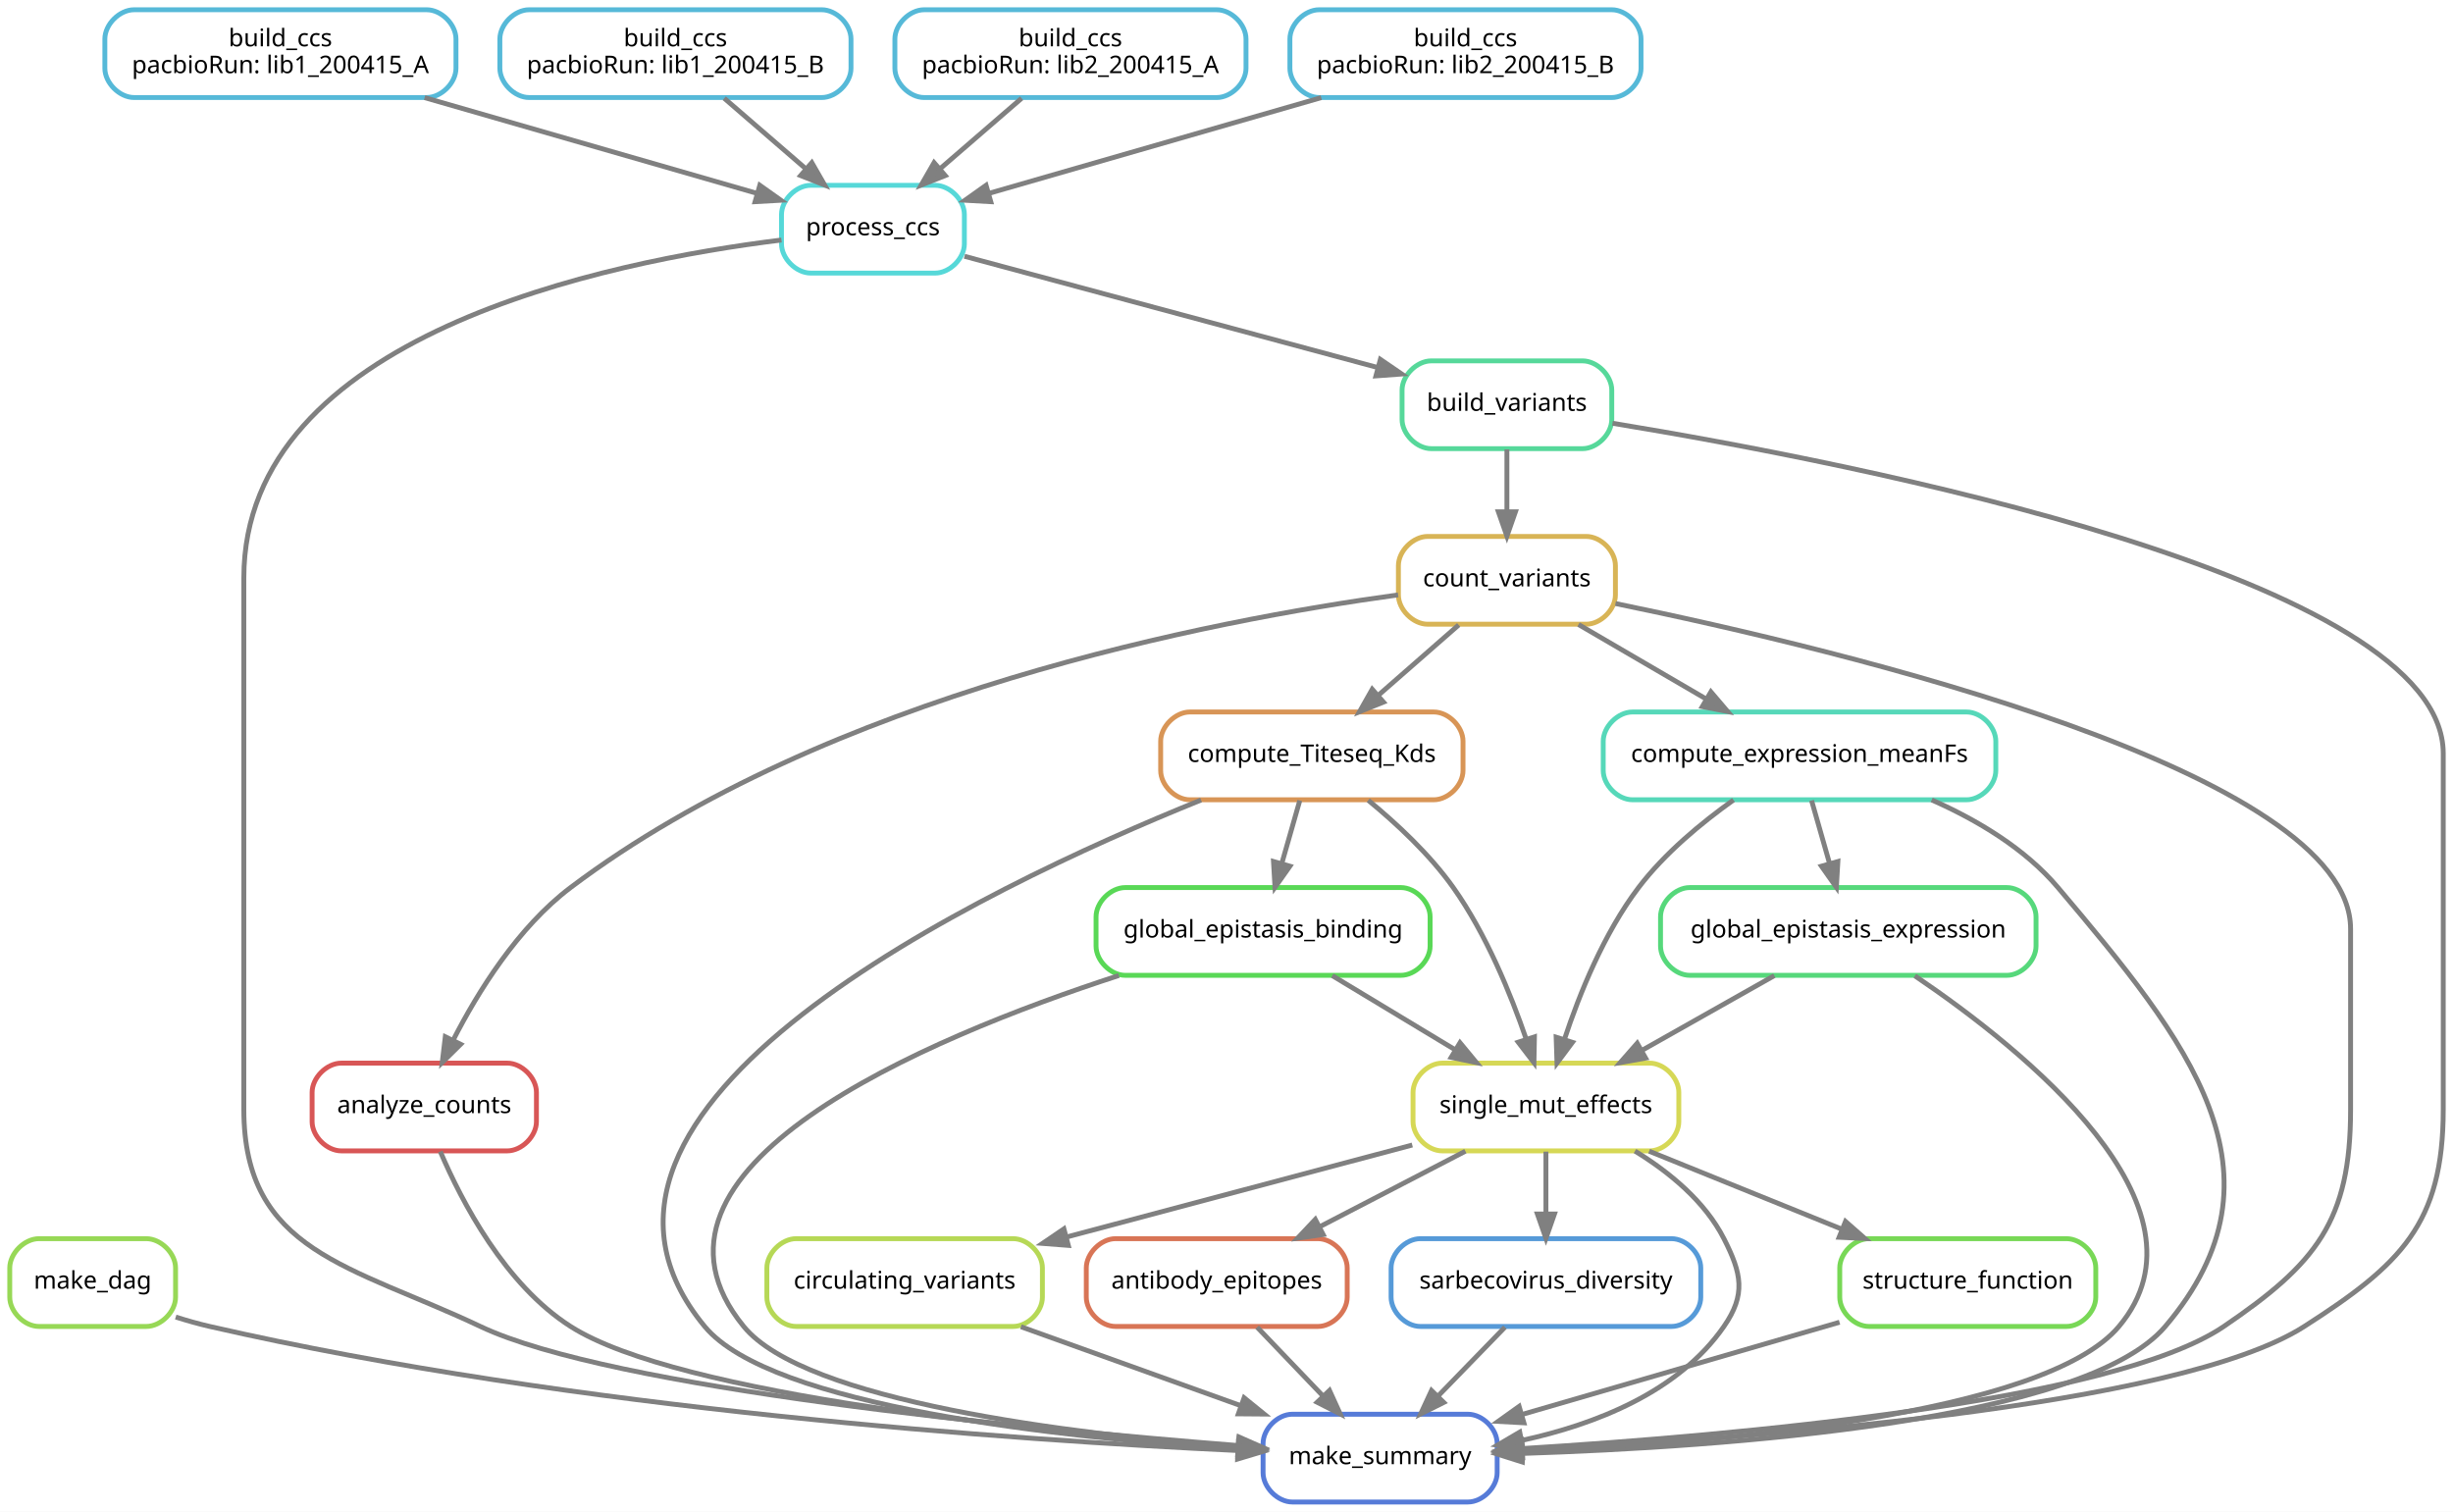
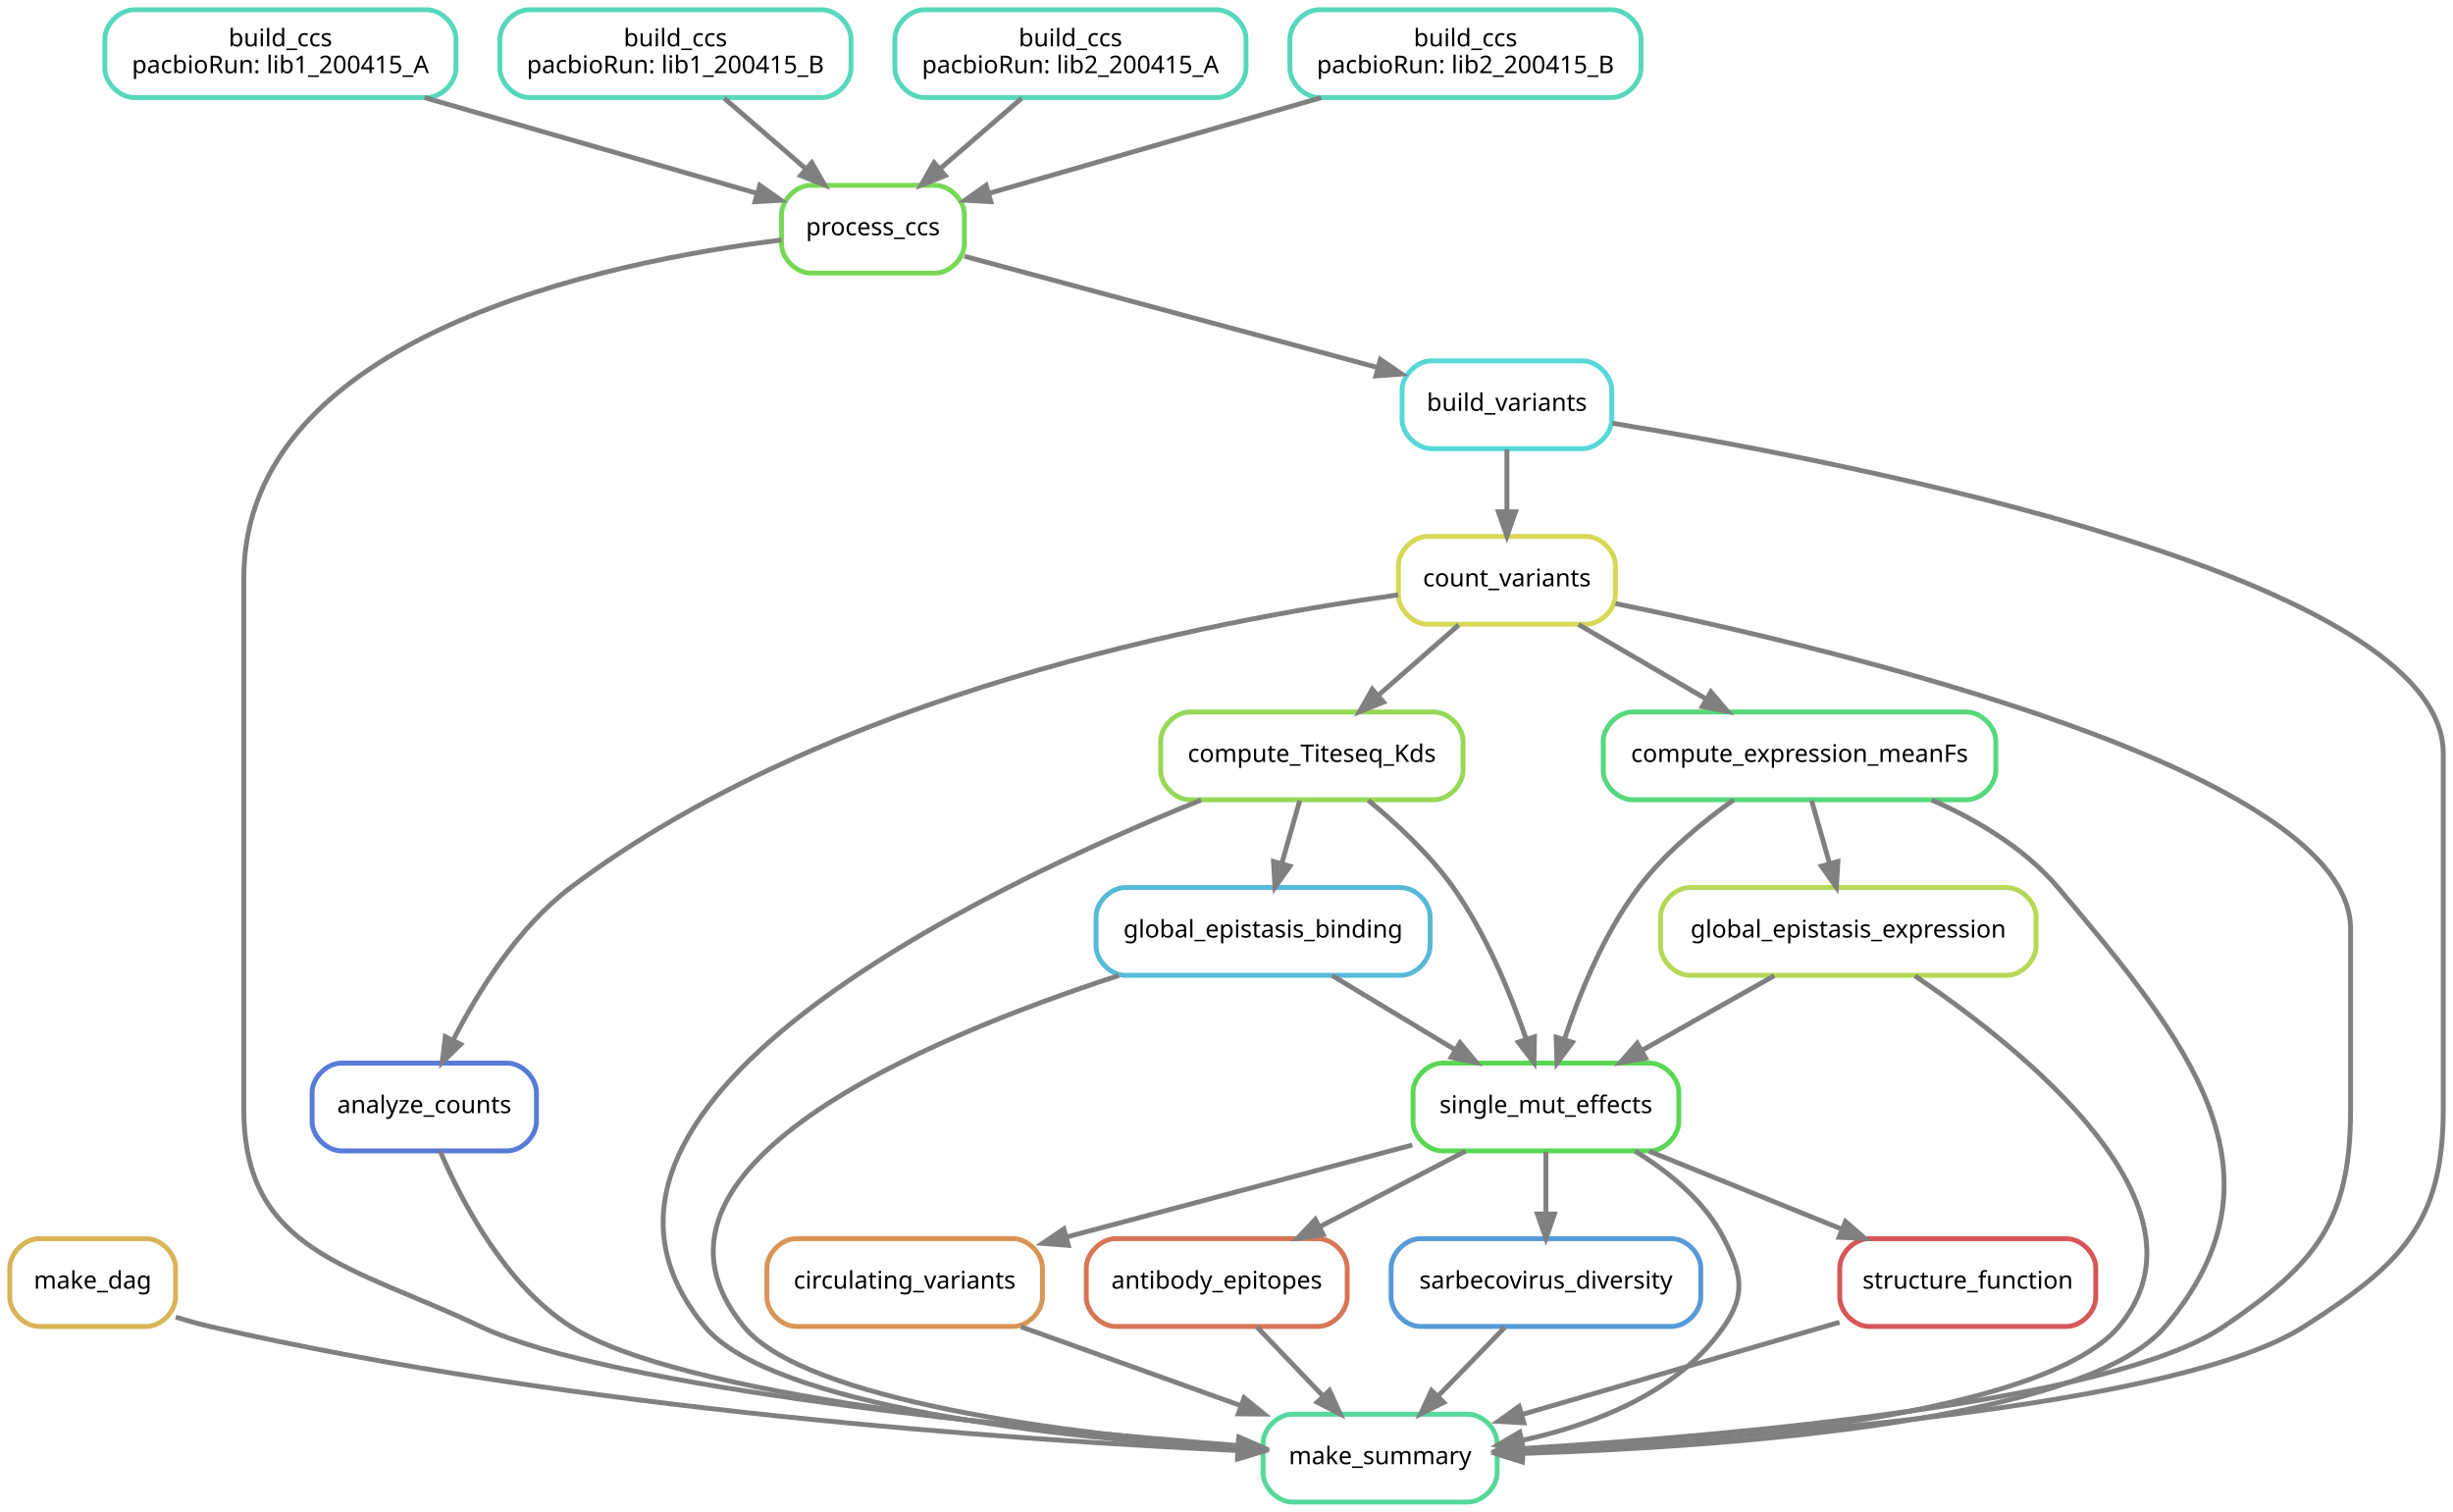
<svg xmlns="http://www.w3.org/2000/svg" width="1006pt" height="620pt" viewBox="0.00 0.00 1006.00 620.00">
  <g id="graph0" class="graph" transform="scale(1 1) rotate(0) translate(4 616)">
    <polygon fill="white" stroke="none" points="-4,4 -4,-616 1002,-616 1002,4 -4,4" />
    <g id="node1" class="node">
-       <path fill="none" stroke="#567bd8" stroke-width="2" d="M598,-36C598,-36 526,-36 526,-36 520,-36 514,-30 514,-24 514,-24 514,-12 514,-12 514,-6 520,-0 526,-0 526,-0 598,-0 598,-0 604,-0 610,-6 610,-12 610,-12 610,-24 610,-24 610,-30 604,-36 598,-36" />
+       <path fill="none" stroke="#56d89a" stroke-width="2" d="M598,-36C598,-36 526,-36 526,-36 520,-36 514,-30 514,-24 514,-24 514,-12 514,-12 514,-6 520,-0 526,-0 526,-0 598,-0 598,-0 604,-0 610,-6 610,-12 610,-12 610,-24 610,-24 610,-30 604,-36 598,-36" />
      <text text-anchor="middle" x="562" y="-15.5" font-family="sans" font-size="10.00">make_summary</text>
    </g>
    <g id="node2" class="node">
-       <path fill="none" stroke="#97d856" stroke-width="2" d="M56,-108C56,-108 12,-108 12,-108 6,-108 0,-102 0,-96 0,-96 0,-84 0,-84 0,-78 6,-72 12,-72 12,-72 56,-72 56,-72 62,-72 68,-78 68,-84 68,-84 68,-96 68,-96 68,-102 62,-108 56,-108" />
+       <path fill="none" stroke="#d8b456" stroke-width="2" d="M56,-108C56,-108 12,-108 12,-108 6,-108 0,-102 0,-96 0,-96 0,-84 0,-84 0,-78 6,-72 12,-72 12,-72 56,-72 56,-72 62,-72 68,-78 68,-84 68,-84 68,-96 68,-96 68,-102 62,-108 56,-108" />
      <text text-anchor="middle" x="34" y="-87.5" font-family="sans" font-size="10.00">make_dag</text>
    </g>
    <g id="edge1" class="edge">
      <path fill="none" stroke="grey" stroke-width="2" d="M68.064,-75.858C72.699,-74.388 77.433,-73.046 82,-72 231.512,-37.753 412.473,-25.387 503.574,-21.118" />
      <polygon fill="grey" stroke="grey" stroke-width="2" points="503.868,-24.608 513.7,-20.66 503.552,-17.616 503.868,-24.608" />
    </g>
    <g id="node3" class="node">
-       <path fill="none" stroke="#56d8d8" stroke-width="2" d="M379.5,-540C379.5,-540 328.5,-540 328.5,-540 322.5,-540 316.5,-534 316.5,-528 316.5,-528 316.5,-516 316.5,-516 316.5,-510 322.5,-504 328.5,-504 328.5,-504 379.5,-504 379.5,-504 385.5,-504 391.5,-510 391.5,-516 391.5,-516 391.5,-528 391.5,-528 391.5,-534 385.5,-540 379.5,-540" />
+       <path fill="none" stroke="#78d856" stroke-width="2" d="M379.5,-540C379.5,-540 328.5,-540 328.5,-540 322.5,-540 316.5,-534 316.5,-528 316.5,-528 316.5,-516 316.5,-516 316.5,-510 322.5,-504 328.5,-504 328.5,-504 379.5,-504 379.5,-504 385.5,-504 391.5,-510 391.5,-516 391.5,-516 391.5,-528 391.5,-528 391.5,-534 385.5,-540 379.5,-540" />
      <text text-anchor="middle" x="354" y="-519.5" font-family="sans" font-size="10.00">process_ccs</text>
    </g>
    <g id="edge2" class="edge">
      <path fill="none" stroke="grey" stroke-width="2" d="M316.485,-517.569C244.929,-508.748 96,-478.444 96,-379 96,-379 96,-379 96,-161 96,-102.492 140.128,-97.055 193,-72 246.851,-46.481 414.17,-30.251 503.845,-23.151" />
      <polygon fill="grey" stroke="grey" stroke-width="2" points="504.159,-26.637 513.856,-22.37 503.615,-19.658 504.159,-26.637" />
    </g>
    <g id="node4" class="node">
-       <path fill="none" stroke="#56d89a" stroke-width="2" d="M645,-468C645,-468 583,-468 583,-468 577,-468 571,-462 571,-456 571,-456 571,-444 571,-444 571,-438 577,-432 583,-432 583,-432 645,-432 645,-432 651,-432 657,-438 657,-444 657,-444 657,-456 657,-456 657,-462 651,-468 645,-468" />
+       <path fill="none" stroke="#56d8d8" stroke-width="2" d="M645,-468C645,-468 583,-468 583,-468 577,-468 571,-462 571,-456 571,-456 571,-444 571,-444 571,-438 577,-432 583,-432 583,-432 645,-432 645,-432 651,-432 657,-438 657,-444 657,-444 657,-456 657,-456 657,-462 651,-468 645,-468" />
      <text text-anchor="middle" x="614" y="-447.5" font-family="sans" font-size="10.00">build_variants</text>
    </g>
    <g id="edge19" class="edge">
      <path fill="none" stroke="grey" stroke-width="2" d="M391.529,-510.896C436.09,-498.899 510.708,-478.809 561.109,-465.24" />
      <polygon fill="grey" stroke="grey" stroke-width="2" points="562.105,-468.597 570.851,-462.617 560.285,-461.837 562.105,-468.597" />
    </g>
    <g id="edge3" class="edge">
      <path fill="none" stroke="grey" stroke-width="2" d="M657.303,-442.416C757.729,-425.93 998,-378.967 998,-307 998,-307 998,-307 998,-161 998,-114.027 980.545,-97.35 941,-72 889.042,-38.693 712.888,-25.816 620.168,-21.257" />
      <polygon fill="grey" stroke="grey" stroke-width="2" points="620.258,-17.758 610.103,-20.779 619.925,-24.75 620.258,-17.758" />
    </g>
    <g id="node5" class="node">
-       <path fill="none" stroke="#d8b456" stroke-width="2" d="M646.5,-396C646.5,-396 581.5,-396 581.5,-396 575.5,-396 569.5,-390 569.5,-384 569.5,-384 569.5,-372 569.5,-372 569.5,-366 575.5,-360 581.5,-360 581.5,-360 646.5,-360 646.5,-360 652.5,-360 658.5,-366 658.5,-372 658.5,-372 658.5,-384 658.5,-384 658.5,-390 652.5,-396 646.5,-396" />
+       <path fill="none" stroke="#d6d856" stroke-width="2" d="M646.5,-396C646.5,-396 581.5,-396 581.5,-396 575.5,-396 569.5,-390 569.5,-384 569.5,-384 569.5,-372 569.5,-372 569.5,-366 575.5,-360 581.5,-360 581.5,-360 646.5,-360 646.5,-360 652.5,-360 658.5,-366 658.5,-372 658.5,-372 658.5,-384 658.5,-384 658.5,-390 652.5,-396 646.5,-396" />
      <text text-anchor="middle" x="614" y="-375.5" font-family="sans" font-size="10.00">count_variants</text>
    </g>
    <g id="edge20" class="edge">
      <path fill="none" stroke="grey" stroke-width="2" d="M614,-431.697C614,-423.983 614,-414.712 614,-406.112" />
      <polygon fill="grey" stroke="grey" stroke-width="2" points="617.5,-406.104 614,-396.104 610.5,-406.104 617.5,-406.104" />
    </g>
    <g id="edge4" class="edge">
      <path fill="none" stroke="grey" stroke-width="2" d="M658.525,-368.48C751.974,-349.324 960,-299.444 960,-235 960,-235 960,-235 960,-161 960,-115.188 945.888,-97.754 908,-72 862.241,-40.895 706.513,-27.224 620.415,-21.924" />
      <polygon fill="grey" stroke="grey" stroke-width="2" points="620.464,-18.421 610.273,-21.318 620.046,-25.408 620.464,-18.421" />
    </g>
    <g id="node6" class="node">
-       <path fill="none" stroke="#d85656" stroke-width="2" d="M204,-180C204,-180 136,-180 136,-180 130,-180 124,-174 124,-168 124,-168 124,-156 124,-156 124,-150 130,-144 136,-144 136,-144 204,-144 204,-144 210,-144 216,-150 216,-156 216,-156 216,-168 216,-168 216,-174 210,-180 204,-180" />
+       <path fill="none" stroke="#567bd8" stroke-width="2" d="M204,-180C204,-180 136,-180 136,-180 130,-180 124,-174 124,-168 124,-168 124,-156 124,-156 124,-150 130,-144 136,-144 136,-144 204,-144 204,-144 210,-144 216,-150 216,-156 216,-156 216,-168 216,-168 216,-174 210,-180 204,-180" />
      <text text-anchor="middle" x="170" y="-159.5" font-family="sans" font-size="10.00">analyze_counts</text>
    </g>
    <g id="edge21" class="edge">
      <path fill="none" stroke="grey" stroke-width="2" d="M569.387,-372.026C492.999,-361.576 335.234,-331.364 230,-252 208.392,-235.704 191.99,-209.253 181.842,-189.415" />
      <polygon fill="grey" stroke="grey" stroke-width="2" points="184.91,-187.721 177.367,-180.28 178.623,-190.8 184.91,-187.721" />
    </g>
    <g id="node7" class="node">
-       <path fill="none" stroke="#d89556" stroke-width="2" d="M584,-324C584,-324 484,-324 484,-324 478,-324 472,-318 472,-312 472,-312 472,-300 472,-300 472,-294 478,-288 484,-288 484,-288 584,-288 584,-288 590,-288 596,-294 596,-300 596,-300 596,-312 596,-312 596,-318 590,-324 584,-324" />
+       <path fill="none" stroke="#97d856" stroke-width="2" d="M584,-324C584,-324 484,-324 484,-324 478,-324 472,-318 472,-312 472,-312 472,-300 472,-300 472,-294 478,-288 484,-288 484,-288 584,-288 584,-288 590,-288 596,-294 596,-300 596,-300 596,-312 596,-312 596,-318 590,-324 584,-324" />
      <text text-anchor="middle" x="534" y="-303.5" font-family="sans" font-size="10.00">compute_Titeseq_Kds</text>
    </g>
    <g id="edge22" class="edge">
      <path fill="none" stroke="grey" stroke-width="2" d="M594.225,-359.697C584.246,-350.965 571.989,-340.24 561.143,-330.75" />
      <polygon fill="grey" stroke="grey" stroke-width="2" points="563.378,-328.055 553.548,-324.104 558.769,-333.323 563.378,-328.055" />
    </g>
    <g id="node8" class="node">
-       <path fill="none" stroke="#56d8b9" stroke-width="2" d="M802.5,-324C802.5,-324 665.5,-324 665.5,-324 659.5,-324 653.5,-318 653.5,-312 653.5,-312 653.5,-300 653.5,-300 653.5,-294 659.5,-288 665.5,-288 665.5,-288 802.5,-288 802.5,-288 808.5,-288 814.5,-294 814.5,-300 814.5,-300 814.5,-312 814.5,-312 814.5,-318 808.5,-324 802.5,-324" />
+       <path fill="none" stroke="#56d87b" stroke-width="2" d="M802.5,-324C802.5,-324 665.5,-324 665.5,-324 659.5,-324 653.5,-318 653.5,-312 653.5,-312 653.5,-300 653.5,-300 653.5,-294 659.5,-288 665.5,-288 665.5,-288 802.5,-288 802.5,-288 808.5,-288 814.5,-294 814.5,-300 814.5,-300 814.5,-312 814.5,-312 814.5,-318 808.5,-324 802.5,-324" />
      <text text-anchor="middle" x="734" y="-303.5" font-family="sans" font-size="10.00">compute_expression_meanFs</text>
    </g>
    <g id="edge23" class="edge">
      <path fill="none" stroke="grey" stroke-width="2" d="M643.355,-359.876C659.045,-350.724 678.557,-339.342 695.454,-329.485" />
      <polygon fill="grey" stroke="grey" stroke-width="2" points="697.658,-332.252 704.532,-324.19 694.13,-326.205 697.658,-332.252" />
    </g>
    <g id="edge5" class="edge">
      <path fill="none" stroke="grey" stroke-width="2" d="M176.567,-143.749C185.391,-123.093 203.138,-89.141 230,-72 274.401,-43.668 421.198,-28.942 503.952,-22.719" />
      <polygon fill="grey" stroke="grey" stroke-width="2" points="504.243,-26.207 513.96,-21.985 503.731,-19.226 504.243,-26.207" />
    </g>
    <g id="edge6" class="edge">
      <path fill="none" stroke="grey" stroke-width="2" d="M488.576,-287.9C398.196,-251.41 210.681,-161.887 285,-72 312.172,-39.136 430.606,-26.457 503.532,-21.71" />
      <polygon fill="grey" stroke="grey" stroke-width="2" points="504.18,-25.177 513.945,-21.066 503.748,-18.19 504.18,-25.177" />
    </g>
    <g id="node9" class="node">
-       <path fill="none" stroke="#59d856" stroke-width="2" d="M570.5,-252C570.5,-252 457.5,-252 457.5,-252 451.5,-252 445.5,-246 445.5,-240 445.5,-240 445.5,-228 445.5,-228 445.5,-222 451.5,-216 457.5,-216 457.5,-216 570.5,-216 570.5,-216 576.5,-216 582.5,-222 582.5,-228 582.5,-228 582.5,-240 582.5,-240 582.5,-246 576.5,-252 570.5,-252" />
+       <path fill="none" stroke="#56b9d8" stroke-width="2" d="M570.5,-252C570.5,-252 457.5,-252 457.5,-252 451.5,-252 445.5,-246 445.5,-240 445.5,-240 445.5,-228 445.5,-228 445.5,-222 451.5,-216 457.5,-216 457.5,-216 570.5,-216 570.5,-216 576.5,-216 582.5,-222 582.5,-228 582.5,-228 582.5,-240 582.5,-240 582.5,-246 576.5,-252 570.5,-252" />
      <text text-anchor="middle" x="514" y="-231.5" font-family="sans" font-size="10.00">global_epistasis_binding</text>
    </g>
    <g id="edge24" class="edge">
      <path fill="none" stroke="grey" stroke-width="2" d="M529.056,-287.697C526.828,-279.898 524.145,-270.509 521.665,-261.829" />
      <polygon fill="grey" stroke="grey" stroke-width="2" points="525,-260.758 518.887,-252.104 518.269,-262.681 525,-260.758" />
    </g>
    <g id="node11" class="node">
-       <path fill="none" stroke="#d6d856" stroke-width="2" d="M672.5,-180C672.5,-180 587.5,-180 587.5,-180 581.5,-180 575.5,-174 575.5,-168 575.5,-168 575.5,-156 575.5,-156 575.5,-150 581.5,-144 587.5,-144 587.5,-144 672.5,-144 672.5,-144 678.5,-144 684.5,-150 684.5,-156 684.5,-156 684.5,-168 684.5,-168 684.5,-174 678.5,-180 672.5,-180" />
+       <path fill="none" stroke="#59d856" stroke-width="2" d="M672.5,-180C672.5,-180 587.5,-180 587.5,-180 581.5,-180 575.5,-174 575.5,-168 575.5,-168 575.5,-156 575.5,-156 575.5,-150 581.5,-144 587.5,-144 587.5,-144 672.5,-144 672.5,-144 678.5,-144 684.5,-150 684.5,-156 684.5,-156 684.5,-168 684.5,-168 684.5,-174 678.5,-180 672.5,-180" />
      <text text-anchor="middle" x="630" y="-159.5" font-family="sans" font-size="10.00">single_mut_effects</text>
    </g>
    <g id="edge28" class="edge">
      <path fill="none" stroke="grey" stroke-width="2" d="M557.124,-287.795C568.748,-278.246 582.372,-265.573 592,-252 605.533,-232.922 615.585,-208.273 621.94,-189.755" />
      <polygon fill="grey" stroke="grey" stroke-width="2" points="625.292,-190.764 625.089,-180.171 618.642,-188.579 625.292,-190.764" />
    </g>
    <g id="edge7" class="edge">
      <path fill="none" stroke="grey" stroke-width="2" d="M788.217,-287.936C806.871,-279.696 826.451,-268.026 840,-252 893.171,-189.109 937.296,-134.785 884,-72 850.828,-32.922 703.67,-22.608 620.24,-19.919" />
      <polygon fill="grey" stroke="grey" stroke-width="2" points="620.246,-16.417 610.147,-19.62 620.039,-23.414 620.246,-16.417" />
    </g>
    <g id="node10" class="node">
-       <path fill="none" stroke="#56d87b" stroke-width="2" d="M819,-252C819,-252 689,-252 689,-252 683,-252 677,-246 677,-240 677,-240 677,-228 677,-228 677,-222 683,-216 689,-216 689,-216 819,-216 819,-216 825,-216 831,-222 831,-228 831,-228 831,-240 831,-240 831,-246 825,-252 819,-252" />
+       <path fill="none" stroke="#b6d856" stroke-width="2" d="M819,-252C819,-252 689,-252 689,-252 683,-252 677,-246 677,-240 677,-240 677,-228 677,-228 677,-222 683,-216 689,-216 689,-216 819,-216 819,-216 825,-216 831,-222 831,-228 831,-228 831,-240 831,-240 831,-246 825,-252 819,-252" />
      <text text-anchor="middle" x="754" y="-231.5" font-family="sans" font-size="10.00">global_epistasis_expression</text>
    </g>
    <g id="edge25" class="edge">
      <path fill="none" stroke="grey" stroke-width="2" d="M738.944,-287.697C741.172,-279.898 743.855,-270.509 746.335,-261.829" />
      <polygon fill="grey" stroke="grey" stroke-width="2" points="749.731,-262.681 749.113,-252.104 743,-260.758 749.731,-262.681" />
    </g>
    <g id="edge29" class="edge">
      <path fill="none" stroke="grey" stroke-width="2" d="M706.933,-287.915C693.824,-278.574 678.656,-266.051 668,-252 653.78,-233.251 643.745,-208.376 637.573,-189.692" />
      <polygon fill="grey" stroke="grey" stroke-width="2" points="640.873,-188.519 634.539,-180.026 634.194,-190.616 640.873,-188.519" />
    </g>
    <g id="edge8" class="edge">
      <path fill="none" stroke="grey" stroke-width="2" d="M454.867,-215.938C374.952,-189.955 248.196,-136.604 301,-72 326.084,-41.31 434.635,-27.956 503.603,-22.482" />
      <polygon fill="grey" stroke="grey" stroke-width="2" points="504.188,-25.948 513.895,-21.7 503.658,-18.968 504.188,-25.948" />
    </g>
    <g id="edge26" class="edge">
      <path fill="none" stroke="grey" stroke-width="2" d="M542.377,-215.876C557.544,-206.724 576.405,-195.342 592.739,-185.485" />
      <polygon fill="grey" stroke="grey" stroke-width="2" points="594.761,-188.353 601.514,-180.19 591.144,-182.36 594.761,-188.353" />
    </g>
    <g id="edge9" class="edge">
      <path fill="none" stroke="grey" stroke-width="2" d="M781.312,-215.784C826.105,-185.469 906.279,-121.126 865,-72 834.382,-35.561 699.506,-24.171 620.401,-20.613" />
      <polygon fill="grey" stroke="grey" stroke-width="2" points="620.236,-17.103 610.098,-20.18 619.942,-24.097 620.236,-17.103" />
    </g>
    <g id="edge27" class="edge">
      <path fill="none" stroke="grey" stroke-width="2" d="M723.666,-215.876C707.303,-206.639 686.917,-195.131 669.346,-185.212" />
      <polygon fill="grey" stroke="grey" stroke-width="2" points="670.879,-182.058 660.45,-180.19 667.438,-188.154 670.879,-182.058" />
    </g>
    <g id="edge10" class="edge">
      <path fill="none" stroke="grey" stroke-width="2" d="M666.514,-143.924C680.598,-135.293 695.176,-123.349 703,-108 710.266,-93.745 712.108,-85.154 703,-72 684.341,-45.053 650.157,-31.788 620.12,-25.267" />
      <polygon fill="grey" stroke="grey" stroke-width="2" points="620.609,-21.796 610.122,-23.304 619.26,-28.665 620.609,-21.796" />
    </g>
    <g id="node12" class="node">
-       <path fill="none" stroke="#78d856" stroke-width="2" d="M843.5,-108C843.5,-108 762.5,-108 762.5,-108 756.5,-108 750.5,-102 750.5,-96 750.5,-96 750.5,-84 750.5,-84 750.5,-78 756.5,-72 762.5,-72 762.5,-72 843.5,-72 843.5,-72 849.5,-72 855.5,-78 855.5,-84 855.5,-84 855.5,-96 855.5,-96 855.5,-102 849.5,-108 843.5,-108" />
+       <path fill="none" stroke="#d85656" stroke-width="2" d="M843.5,-108C843.5,-108 762.5,-108 762.5,-108 756.5,-108 750.5,-102 750.5,-96 750.5,-96 750.5,-84 750.5,-84 750.5,-78 756.5,-72 762.5,-72 762.5,-72 843.5,-72 843.5,-72 849.5,-72 855.5,-78 855.5,-84 855.5,-84 855.5,-96 855.5,-96 855.5,-102 849.5,-108 843.5,-108" />
      <text text-anchor="middle" x="803" y="-87.5" font-family="sans" font-size="10.00">structure_function</text>
    </g>
    <g id="edge30" class="edge">
      <path fill="none" stroke="grey" stroke-width="2" d="M672.321,-143.876C696.181,-134.222 726.172,-122.087 751.403,-111.878" />
      <polygon fill="grey" stroke="grey" stroke-width="2" points="752.86,-115.064 760.817,-108.068 750.234,-108.575 752.86,-115.064" />
    </g>
    <g id="node13" class="node">
-       <path fill="none" stroke="#b6d856" stroke-width="2" d="M411.5,-108C411.5,-108 322.5,-108 322.5,-108 316.5,-108 310.5,-102 310.5,-96 310.5,-96 310.5,-84 310.5,-84 310.5,-78 316.5,-72 322.5,-72 322.5,-72 411.5,-72 411.5,-72 417.5,-72 423.5,-78 423.5,-84 423.5,-84 423.5,-96 423.5,-96 423.5,-102 417.5,-108 411.5,-108" />
+       <path fill="none" stroke="#d89556" stroke-width="2" d="M411.5,-108C411.5,-108 322.5,-108 322.5,-108 316.5,-108 310.5,-102 310.5,-96 310.5,-96 310.5,-84 310.5,-84 310.5,-78 316.5,-72 322.5,-72 322.5,-72 411.5,-72 411.5,-72 417.5,-72 423.5,-78 423.5,-84 423.5,-84 423.5,-96 423.5,-96 423.5,-102 417.5,-108 411.5,-108" />
      <text text-anchor="middle" x="367" y="-87.5" font-family="sans" font-size="10.00">circulating_variants</text>
    </g>
    <g id="edge31" class="edge">
      <path fill="none" stroke="grey" stroke-width="2" d="M575.187,-146.411C533.899,-135.422 477.109,-120.306 433.27,-108.638" />
      <polygon fill="grey" stroke="grey" stroke-width="2" points="434.122,-105.243 423.558,-106.054 432.322,-112.008 434.122,-105.243" />
    </g>
    <g id="node14" class="node">
      <path fill="none" stroke="#d87556" stroke-width="2" d="M536.5,-108C536.5,-108 453.5,-108 453.5,-108 447.5,-108 441.5,-102 441.5,-96 441.5,-96 441.5,-84 441.5,-84 441.5,-78 447.5,-72 453.5,-72 453.5,-72 536.5,-72 536.5,-72 542.5,-72 548.5,-78 548.5,-84 548.5,-84 548.5,-96 548.5,-96 548.5,-102 542.5,-108 536.5,-108" />
      <text text-anchor="middle" x="495" y="-87.5" font-family="sans" font-size="10.00">antibody_epitopes</text>
    </g>
    <g id="edge32" class="edge">
      <path fill="none" stroke="grey" stroke-width="2" d="M596.975,-143.876C578.915,-134.512 556.355,-122.814 537.049,-112.803" />
      <polygon fill="grey" stroke="grey" stroke-width="2" points="538.64,-109.686 528.152,-108.19 535.418,-115.9 538.64,-109.686" />
    </g>
    <g id="node15" class="node">
      <path fill="none" stroke="#569ad8" stroke-width="2" d="M681.5,-108C681.5,-108 578.5,-108 578.5,-108 572.5,-108 566.5,-102 566.5,-96 566.5,-96 566.5,-84 566.5,-84 566.5,-78 572.5,-72 578.5,-72 578.5,-72 681.5,-72 681.5,-72 687.5,-72 693.5,-78 693.5,-84 693.5,-84 693.5,-96 693.5,-96 693.5,-102 687.5,-108 681.5,-108" />
      <text text-anchor="middle" x="630" y="-87.5" font-family="sans" font-size="10.00">sarbecovirus_diversity</text>
    </g>
    <g id="edge33" class="edge">
      <path fill="none" stroke="grey" stroke-width="2" d="M630,-143.697C630,-135.983 630,-126.712 630,-118.112" />
      <polygon fill="grey" stroke="grey" stroke-width="2" points="633.5,-118.104 630,-108.104 626.5,-118.104 633.5,-118.104" />
    </g>
    <g id="edge11" class="edge">
      <path fill="none" stroke="grey" stroke-width="2" d="M750.409,-73.725C711.978,-62.562 659.863,-47.425 620.185,-35.9" />
      <polygon fill="grey" stroke="grey" stroke-width="2" points="620.96,-32.481 610.381,-33.053 619.008,-39.203 620.96,-32.481" />
    </g>
    <g id="edge12" class="edge">
      <path fill="none" stroke="grey" stroke-width="2" d="M414.702,-71.876C441.952,-62.094 476.297,-49.765 504.966,-39.474" />
      <polygon fill="grey" stroke="grey" stroke-width="2" points="506.223,-42.741 514.453,-36.068 503.858,-36.153 506.223,-42.741" />
    </g>
    <g id="edge13" class="edge">
      <path fill="none" stroke="grey" stroke-width="2" d="M511.562,-71.697C519.675,-63.22 529.588,-52.864 538.471,-43.583" />
      <polygon fill="grey" stroke="grey" stroke-width="2" points="541.243,-45.749 545.629,-36.104 536.186,-40.908 541.243,-45.749" />
    </g>
    <g id="edge14" class="edge">
      <path fill="none" stroke="grey" stroke-width="2" d="M613.191,-71.697C604.874,-63.135 594.695,-52.656 585.61,-43.304" />
      <polygon fill="grey" stroke="grey" stroke-width="2" points="588.094,-40.838 578.616,-36.104 583.073,-45.716 588.094,-40.838" />
    </g>
    <g id="node16" class="node">
-       <path fill="none" stroke="#56b9d8" stroke-width="2" d="M171,-612C171,-612 51,-612 51,-612 45,-612 39,-606 39,-600 39,-600 39,-588 39,-588 39,-582 45,-576 51,-576 51,-576 171,-576 171,-576 177,-576 183,-582 183,-588 183,-588 183,-600 183,-600 183,-606 177,-612 171,-612" />
+       <path fill="none" stroke="#56d8b9" stroke-width="2" d="M171,-612C171,-612 51,-612 51,-612 45,-612 39,-606 39,-600 39,-600 39,-588 39,-588 39,-582 45,-576 51,-576 51,-576 171,-576 171,-576 177,-576 183,-582 183,-588 183,-588 183,-600 183,-600 183,-606 177,-612 171,-612" />
      <text text-anchor="middle" x="111" y="-597" font-family="sans" font-size="10.00">build_ccs</text>
      <text text-anchor="middle" x="111" y="-586" font-family="sans" font-size="10.00">pacbioRun: lib1_200415_A</text>
    </g>
    <g id="edge15" class="edge">
      <path fill="none" stroke="grey" stroke-width="2" d="M170.134,-575.966C211.917,-563.929 267.202,-548.004 306.202,-536.769" />
      <polygon fill="grey" stroke="grey" stroke-width="2" points="307.605,-540.007 316.246,-533.876 305.668,-533.281 307.605,-540.007" />
    </g>
    <g id="node17" class="node">
-       <path fill="none" stroke="#56b9d8" stroke-width="2" d="M333,-612C333,-612 213,-612 213,-612 207,-612 201,-606 201,-600 201,-600 201,-588 201,-588 201,-582 207,-576 213,-576 213,-576 333,-576 333,-576 339,-576 345,-582 345,-588 345,-588 345,-600 345,-600 345,-606 339,-612 333,-612" />
+       <path fill="none" stroke="#56d8b9" stroke-width="2" d="M333,-612C333,-612 213,-612 213,-612 207,-612 201,-606 201,-600 201,-600 201,-588 201,-588 201,-582 207,-576 213,-576 213,-576 333,-576 333,-576 339,-576 345,-582 345,-588 345,-588 345,-600 345,-600 345,-606 339,-612 333,-612" />
      <text text-anchor="middle" x="273" y="-597" font-family="sans" font-size="10.00">build_ccs</text>
      <text text-anchor="middle" x="273" y="-586" font-family="sans" font-size="10.00">pacbioRun: lib1_200415_B</text>
    </g>
    <g id="edge16" class="edge">
      <path fill="none" stroke="grey" stroke-width="2" d="M293.022,-575.697C303.126,-566.965 315.536,-556.24 326.518,-546.75" />
      <polygon fill="grey" stroke="grey" stroke-width="2" points="328.93,-549.291 334.208,-540.104 324.353,-543.995 328.93,-549.291" />
    </g>
    <g id="node18" class="node">
-       <path fill="none" stroke="#56b9d8" stroke-width="2" d="M495,-612C495,-612 375,-612 375,-612 369,-612 363,-606 363,-600 363,-600 363,-588 363,-588 363,-582 369,-576 375,-576 375,-576 495,-576 495,-576 501,-576 507,-582 507,-588 507,-588 507,-600 507,-600 507,-606 501,-612 495,-612" />
+       <path fill="none" stroke="#56d8b9" stroke-width="2" d="M495,-612C495,-612 375,-612 375,-612 369,-612 363,-606 363,-600 363,-600 363,-588 363,-588 363,-582 369,-576 375,-576 375,-576 495,-576 495,-576 501,-576 507,-582 507,-588 507,-588 507,-600 507,-600 507,-606 501,-612 495,-612" />
      <text text-anchor="middle" x="435" y="-597" font-family="sans" font-size="10.00">build_ccs</text>
      <text text-anchor="middle" x="435" y="-586" font-family="sans" font-size="10.00">pacbioRun: lib2_200415_A</text>
    </g>
    <g id="edge17" class="edge">
      <path fill="none" stroke="grey" stroke-width="2" d="M414.978,-575.697C404.874,-566.965 392.464,-556.24 381.482,-546.75" />
      <polygon fill="grey" stroke="grey" stroke-width="2" points="383.647,-543.995 373.792,-540.104 379.07,-549.291 383.647,-543.995" />
    </g>
    <g id="node19" class="node">
-       <path fill="none" stroke="#56b9d8" stroke-width="2" d="M657,-612C657,-612 537,-612 537,-612 531,-612 525,-606 525,-600 525,-600 525,-588 525,-588 525,-582 531,-576 537,-576 537,-576 657,-576 657,-576 663,-576 669,-582 669,-588 669,-588 669,-600 669,-600 669,-606 663,-612 657,-612" />
+       <path fill="none" stroke="#56d8b9" stroke-width="2" d="M657,-612C657,-612 537,-612 537,-612 531,-612 525,-606 525,-600 525,-600 525,-588 525,-588 525,-582 531,-576 537,-576 537,-576 657,-576 657,-576 663,-576 669,-582 669,-588 669,-588 669,-600 669,-600 669,-606 663,-612 657,-612" />
      <text text-anchor="middle" x="597" y="-597" font-family="sans" font-size="10.00">build_ccs</text>
      <text text-anchor="middle" x="597" y="-586" font-family="sans" font-size="10.00">pacbioRun: lib2_200415_B</text>
    </g>
    <g id="edge18" class="edge">
      <path fill="none" stroke="grey" stroke-width="2" d="M537.866,-575.966C496.083,-563.929 440.798,-548.004 401.798,-536.769" />
      <polygon fill="grey" stroke="grey" stroke-width="2" points="402.332,-533.281 391.754,-533.876 400.395,-540.007 402.332,-533.281" />
    </g>
  </g>
</svg>
